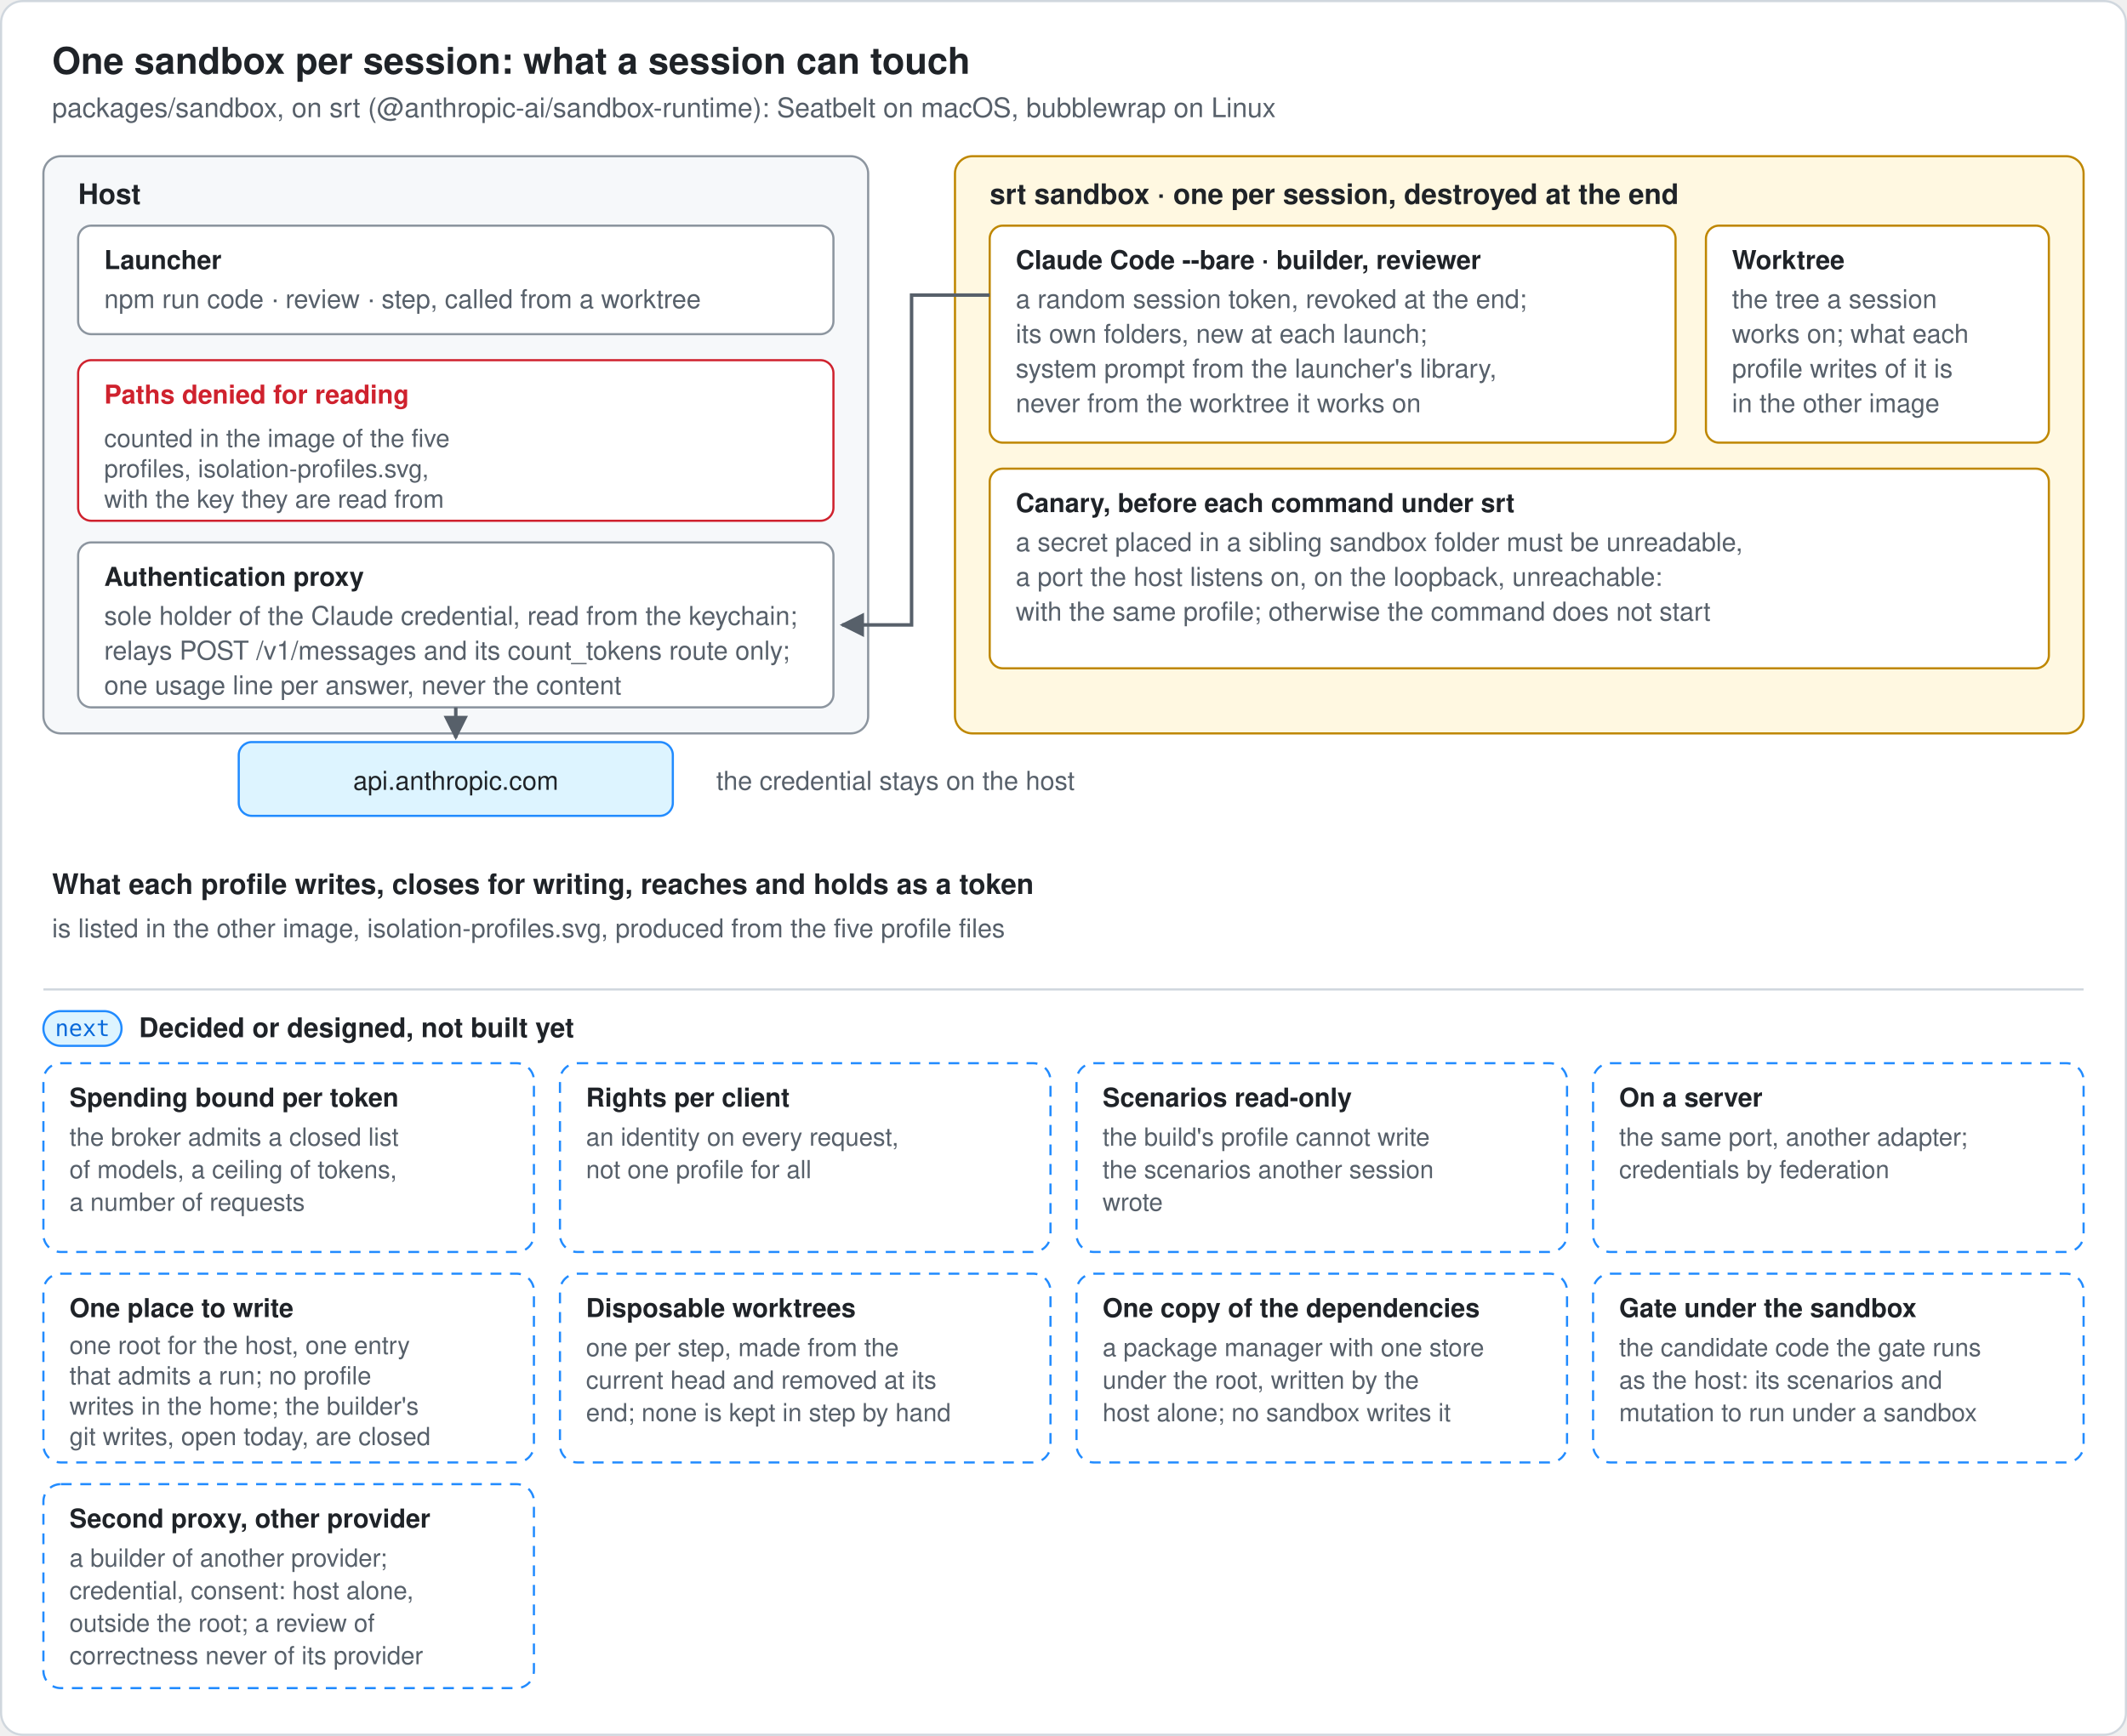
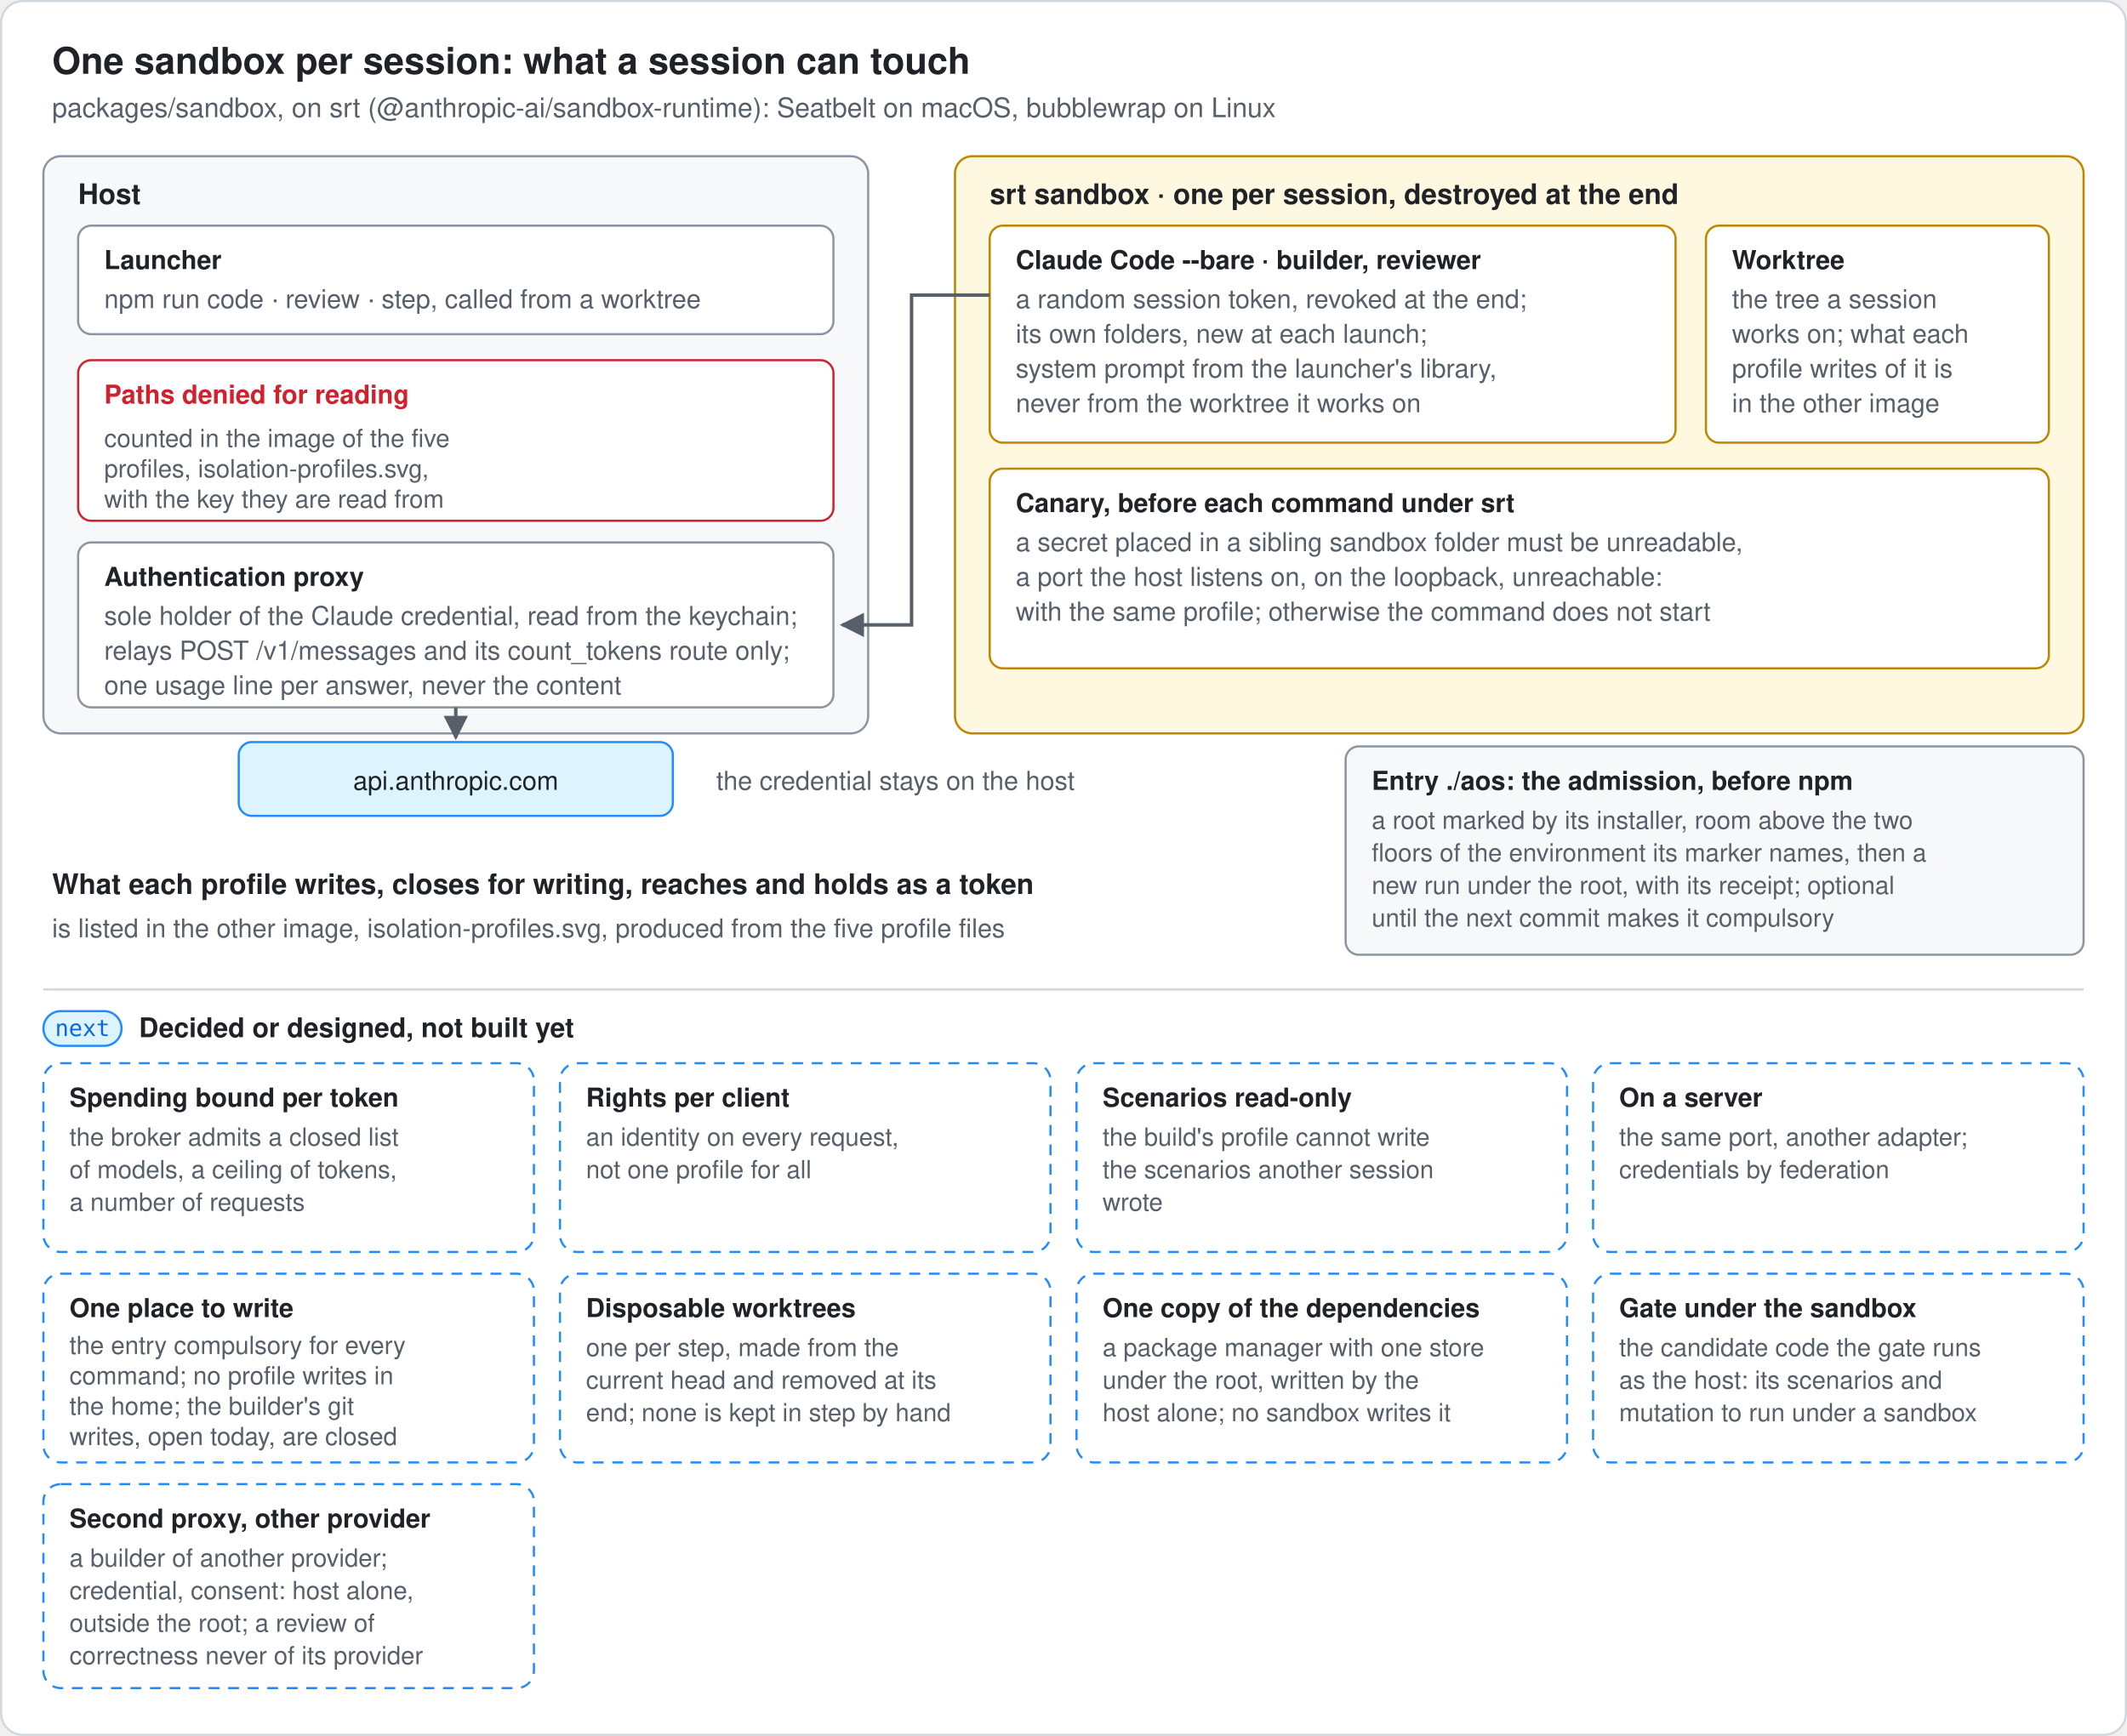
<svg xmlns="http://www.w3.org/2000/svg" viewBox="0 0 980 800" width="980" height="800" role="img" aria-labelledby="t d" font-family="-apple-system, 'Segoe UI', Helvetica, Arial, sans-serif">
  <defs>
    <marker id="a" viewBox="0 0 10 10" refX="9" refY="5" markerWidth="7" markerHeight="7" orient="auto-start-reverse">
      <path d="M0 0L10 5L0 10z" fill="#57606a" />
    </marker>
  </defs>
  <rect x="0.5" y="0.5" width="979" height="799" rx="10" fill="#ffffff" stroke="#d0d7de" />
  <text x="24" y="34" font-size="17" font-weight="600" fill="#1f2328">One sandbox per session: what a session can touch</text>
  <text x="24" y="54" font-size="12.5" fill="#57606a">packages/sandbox, on srt (@anthropic-ai/sandbox-runtime): Seatbelt on macOS, bubblewrap on Linux</text>
  <rect x="20" y="72" width="380" height="266" rx="8" fill="#f6f8fa" stroke="#8c959f" />
  <text x="36" y="94" font-size="13" font-weight="600" fill="#1f2328">Host</text>
  <g font-size="12">
    <rect x="36" y="104" width="348" height="50" rx="6" fill="#ffffff" stroke="#8c959f" />
    <text x="48" y="124" font-weight="600" fill="#1f2328">Launcher</text>
    <text x="48" y="142" fill="#57606a">npm run code · review · step, called from a worktree</text>
    <rect x="36" y="166" width="348" height="74" rx="6" fill="#ffffff" stroke="#cf222e" />
    <g id="host-denied-read">
      <text x="48" y="186" font-weight="600" fill="#cf222e">Paths denied for reading</text>
      <text x="48" y="206" font-size="11.5" fill="#57606a">counted in the image of the five</text>
      <text x="48" y="220" font-size="11.5" fill="#57606a">profiles, isolation-profiles.svg,</text>
      <text x="48" y="234" font-size="11.5" fill="#57606a">with the key they are read from</text>
    </g>
    <rect x="36" y="250" width="348" height="76" rx="6" fill="#ffffff" stroke="#8c959f" />
    <text x="48" y="270" font-weight="600" fill="#1f2328">Authentication proxy</text>
    <text x="48" y="288" fill="#57606a">sole holder of the Claude credential, read from the keychain;</text>
    <text x="48" y="304" fill="#57606a">relays POST /v1/messages and its count_tokens route only;</text>
    <text x="48" y="320" fill="#57606a">one usage line per answer, never the content</text>
  </g>
  <rect x="440" y="72" width="520" height="266" rx="8" fill="#fff8e1" stroke="#bf8700" />
  <text x="456" y="94" font-size="13" font-weight="600" fill="#1f2328">srt sandbox · one per session, destroyed at the end</text>
  <g font-size="12">
    <rect x="456" y="104" width="316" height="100" rx="6" fill="#ffffff" stroke="#bf8700" />
    <text x="468" y="124" font-weight="600" fill="#1f2328">Claude Code --bare · builder, reviewer</text>
    <text x="468" y="142" fill="#57606a">a random session token, revoked at the end;</text>
    <text x="468" y="158" fill="#57606a">its own folders, new at each launch;</text>
    <text x="468" y="174" fill="#57606a">system prompt from the launcher's library,</text>
    <text x="468" y="190" fill="#57606a">never from the worktree it works on</text>
    <rect x="786" y="104" width="158" height="100" rx="6" fill="#ffffff" stroke="#bf8700" />
    <text x="798" y="124" font-weight="600" fill="#1f2328">Worktree</text>
    <text x="798" y="142" fill="#57606a">the tree a session</text>
    <text x="798" y="158" fill="#57606a">works on; what each</text>
    <text x="798" y="174" fill="#57606a">profile writes of it is</text>
    <text x="798" y="190" fill="#57606a">in the other image</text>
    <rect x="456" y="216" width="488" height="92" rx="6" fill="#ffffff" stroke="#bf8700" />
    <text x="468" y="236" font-weight="600" fill="#1f2328">Canary, before each command under srt</text>
    <text x="468" y="254" fill="#57606a">a secret placed in a sibling sandbox folder must be unreadable,</text>
    <text x="468" y="270" fill="#57606a">a port the host listens on, on the loopback, unreachable:</text>
    <text x="468" y="286" fill="#57606a">with the same profile; otherwise the command does not start</text>
  </g>
  <path d="M456 136H420V288H388" stroke="#57606a" stroke-width="1.6" fill="none" marker-end="url(#a)" />
  <rect x="110" y="342" width="200" height="34" rx="6" fill="#ddf4ff" stroke="#218bff" />
  <text x="210" y="364" text-anchor="middle" font-size="12" fill="#1f2328">api.anthropic.com</text>
  <path d="M210 326V340" stroke="#57606a" stroke-width="1.6" fill="none" marker-end="url(#a)" />
  <text x="330" y="364" font-size="12" fill="#57606a">the credential stays on the host</text>
+   <rect x="620" y="344" width="340" height="96" rx="6" fill="#f6f8fa" stroke="#8c959f" />
+   <text x="632" y="364" font-size="12" font-weight="600" fill="#1f2328">Entry ./aos: the admission, before npm</text>
+   <text x="632" y="382" font-size="11.5" fill="#57606a">a root marked by its installer, room above the two</text>
+   <text x="632" y="397" font-size="11.5" fill="#57606a">floors of the environment its marker names, then a</text>
+   <text x="632" y="412" font-size="11.5" fill="#57606a">new run under the root, with its receipt; optional</text>
+   <text x="632" y="427" font-size="11.5" fill="#57606a">until the next commit makes it compulsory</text>
  <text x="24" y="412" font-size="13" font-weight="600" fill="#1f2328">What each profile writes, closes for writing, reaches and holds as a token</text>
  <text x="24" y="432" font-size="12" fill="#57606a">is listed in the other image, isolation-profiles.svg, produced from the five profile files</text>
  <g transform="translate(0 -126)">
    <path d="M20 582H960" stroke="#d0d7de" />
    <rect x="20" y="592" width="36" height="16" rx="8" fill="#ddf4ff" stroke="#218bff" />
    <text x="38" y="603.5" text-anchor="middle" font-family="ui-monospace, SFMono-Regular, Menlo, monospace" font-size="10.5" fill="#0969da">next</text>
    <text x="64" y="604" font-size="12.5" font-weight="600" fill="#1f2328">Decided or designed, not built yet</text>
    <rect x="20" y="616" width="226" height="87" rx="8" fill="#ffffff" stroke="#218bff" stroke-dasharray="5 4" />
    <text x="32" y="636" font-size="12" font-weight="600" fill="#1f2328">Spending bound per token</text>
    <text x="32" y="654" font-size="11.5" fill="#57606a">the broker admits a closed list</text>
    <text x="32" y="669" font-size="11.5" fill="#57606a">of models, a ceiling of tokens,</text>
    <text x="32" y="684" font-size="11.5" fill="#57606a">a number of requests</text>
    <rect x="258" y="616" width="226" height="87" rx="8" fill="#ffffff" stroke="#218bff" stroke-dasharray="5 4" />
    <text x="270" y="636" font-size="12" font-weight="600" fill="#1f2328">Rights per client</text>
    <text x="270" y="654" font-size="11.5" fill="#57606a">an identity on every request,</text>
    <text x="270" y="669" font-size="11.5" fill="#57606a">not one profile for all</text>
    <rect x="496" y="616" width="226" height="87" rx="8" fill="#ffffff" stroke="#218bff" stroke-dasharray="5 4" />
    <text x="508" y="636" font-size="12" font-weight="600" fill="#1f2328">Scenarios read-only</text>
    <text x="508" y="654" font-size="11.5" fill="#57606a">the build's profile cannot write</text>
    <text x="508" y="669" font-size="11.5" fill="#57606a">the scenarios another session</text>
    <text x="508" y="684" font-size="11.5" fill="#57606a">wrote</text>
    <rect x="734" y="616" width="226" height="87" rx="8" fill="#ffffff" stroke="#218bff" stroke-dasharray="5 4" />
    <text x="746" y="636" font-size="12" font-weight="600" fill="#1f2328">On a server</text>
    <text x="746" y="654" font-size="11.5" fill="#57606a">the same port, another adapter;</text>
    <text x="746" y="669" font-size="11.5" fill="#57606a">credentials by federation</text>
    <rect x="20" y="713" width="226" height="87" rx="8" fill="#ffffff" stroke="#218bff" stroke-dasharray="5 4" />
    <text x="32" y="733" font-size="12" font-weight="600" fill="#1f2328">One place to write</text>
-     <text x="32" y="750" font-size="11.5" fill="#57606a">one root for the host, one entry</text>
-     <text x="32" y="764" font-size="11.5" fill="#57606a">that admits a run; no profile</text>
-     <text x="32" y="778" font-size="11.5" fill="#57606a">writes in the home; the builder's</text>
-     <text x="32" y="792" font-size="11.5" fill="#57606a">git writes, open today, are closed</text>
+     <text x="32" y="750" font-size="11.5" fill="#57606a">the entry compulsory for every</text>
+     <text x="32" y="764" font-size="11.5" fill="#57606a">command; no profile writes in</text>
+     <text x="32" y="778" font-size="11.5" fill="#57606a">the home; the builder's git</text>
+     <text x="32" y="792" font-size="11.5" fill="#57606a">writes, open today, are closed</text>
    <rect x="258" y="713" width="226" height="87" rx="8" fill="#ffffff" stroke="#218bff" stroke-dasharray="5 4" />
    <text x="270" y="733" font-size="12" font-weight="600" fill="#1f2328">Disposable worktrees</text>
    <text x="270" y="751" font-size="11.5" fill="#57606a">one per step, made from the</text>
    <text x="270" y="766" font-size="11.5" fill="#57606a">current head and removed at its</text>
    <text x="270" y="781" font-size="11.5" fill="#57606a">end; none is kept in step by hand</text>
    <rect x="496" y="713" width="226" height="87" rx="8" fill="#ffffff" stroke="#218bff" stroke-dasharray="5 4" />
    <text x="508" y="733" font-size="12" font-weight="600" fill="#1f2328">One copy of the dependencies</text>
    <text x="508" y="751" font-size="11.5" fill="#57606a">a package manager with one store</text>
    <text x="508" y="766" font-size="11.5" fill="#57606a">under the root, written by the</text>
    <text x="508" y="781" font-size="11.5" fill="#57606a">host alone; no sandbox writes it</text>
    <rect x="734" y="713" width="226" height="87" rx="8" fill="#ffffff" stroke="#218bff" stroke-dasharray="5 4" />
    <text x="746" y="733" font-size="12" font-weight="600" fill="#1f2328">Gate under the sandbox</text>
    <text x="746" y="751" font-size="11.5" fill="#57606a">the candidate code the gate runs</text>
    <text x="746" y="766" font-size="11.5" fill="#57606a">as the host: its scenarios and</text>
    <text x="746" y="781" font-size="11.5" fill="#57606a">mutation to run under a sandbox</text>
    <rect x="20" y="810" width="226" height="94" rx="8" fill="#ffffff" stroke="#218bff" stroke-dasharray="5 4" />
    <text x="32" y="830" font-size="12" font-weight="600" fill="#1f2328">Second proxy, other provider</text>
    <text x="32" y="848" font-size="11.5" fill="#57606a">a builder of another provider;</text>
    <text x="32" y="863" font-size="11.5" fill="#57606a">credential, consent: host alone,</text>
    <text x="32" y="878" font-size="11.5" fill="#57606a">outside the root; a review of</text>
    <text x="32" y="893" font-size="11.5" fill="#57606a">correctness never of its provider</text>
  </g>
</svg>
